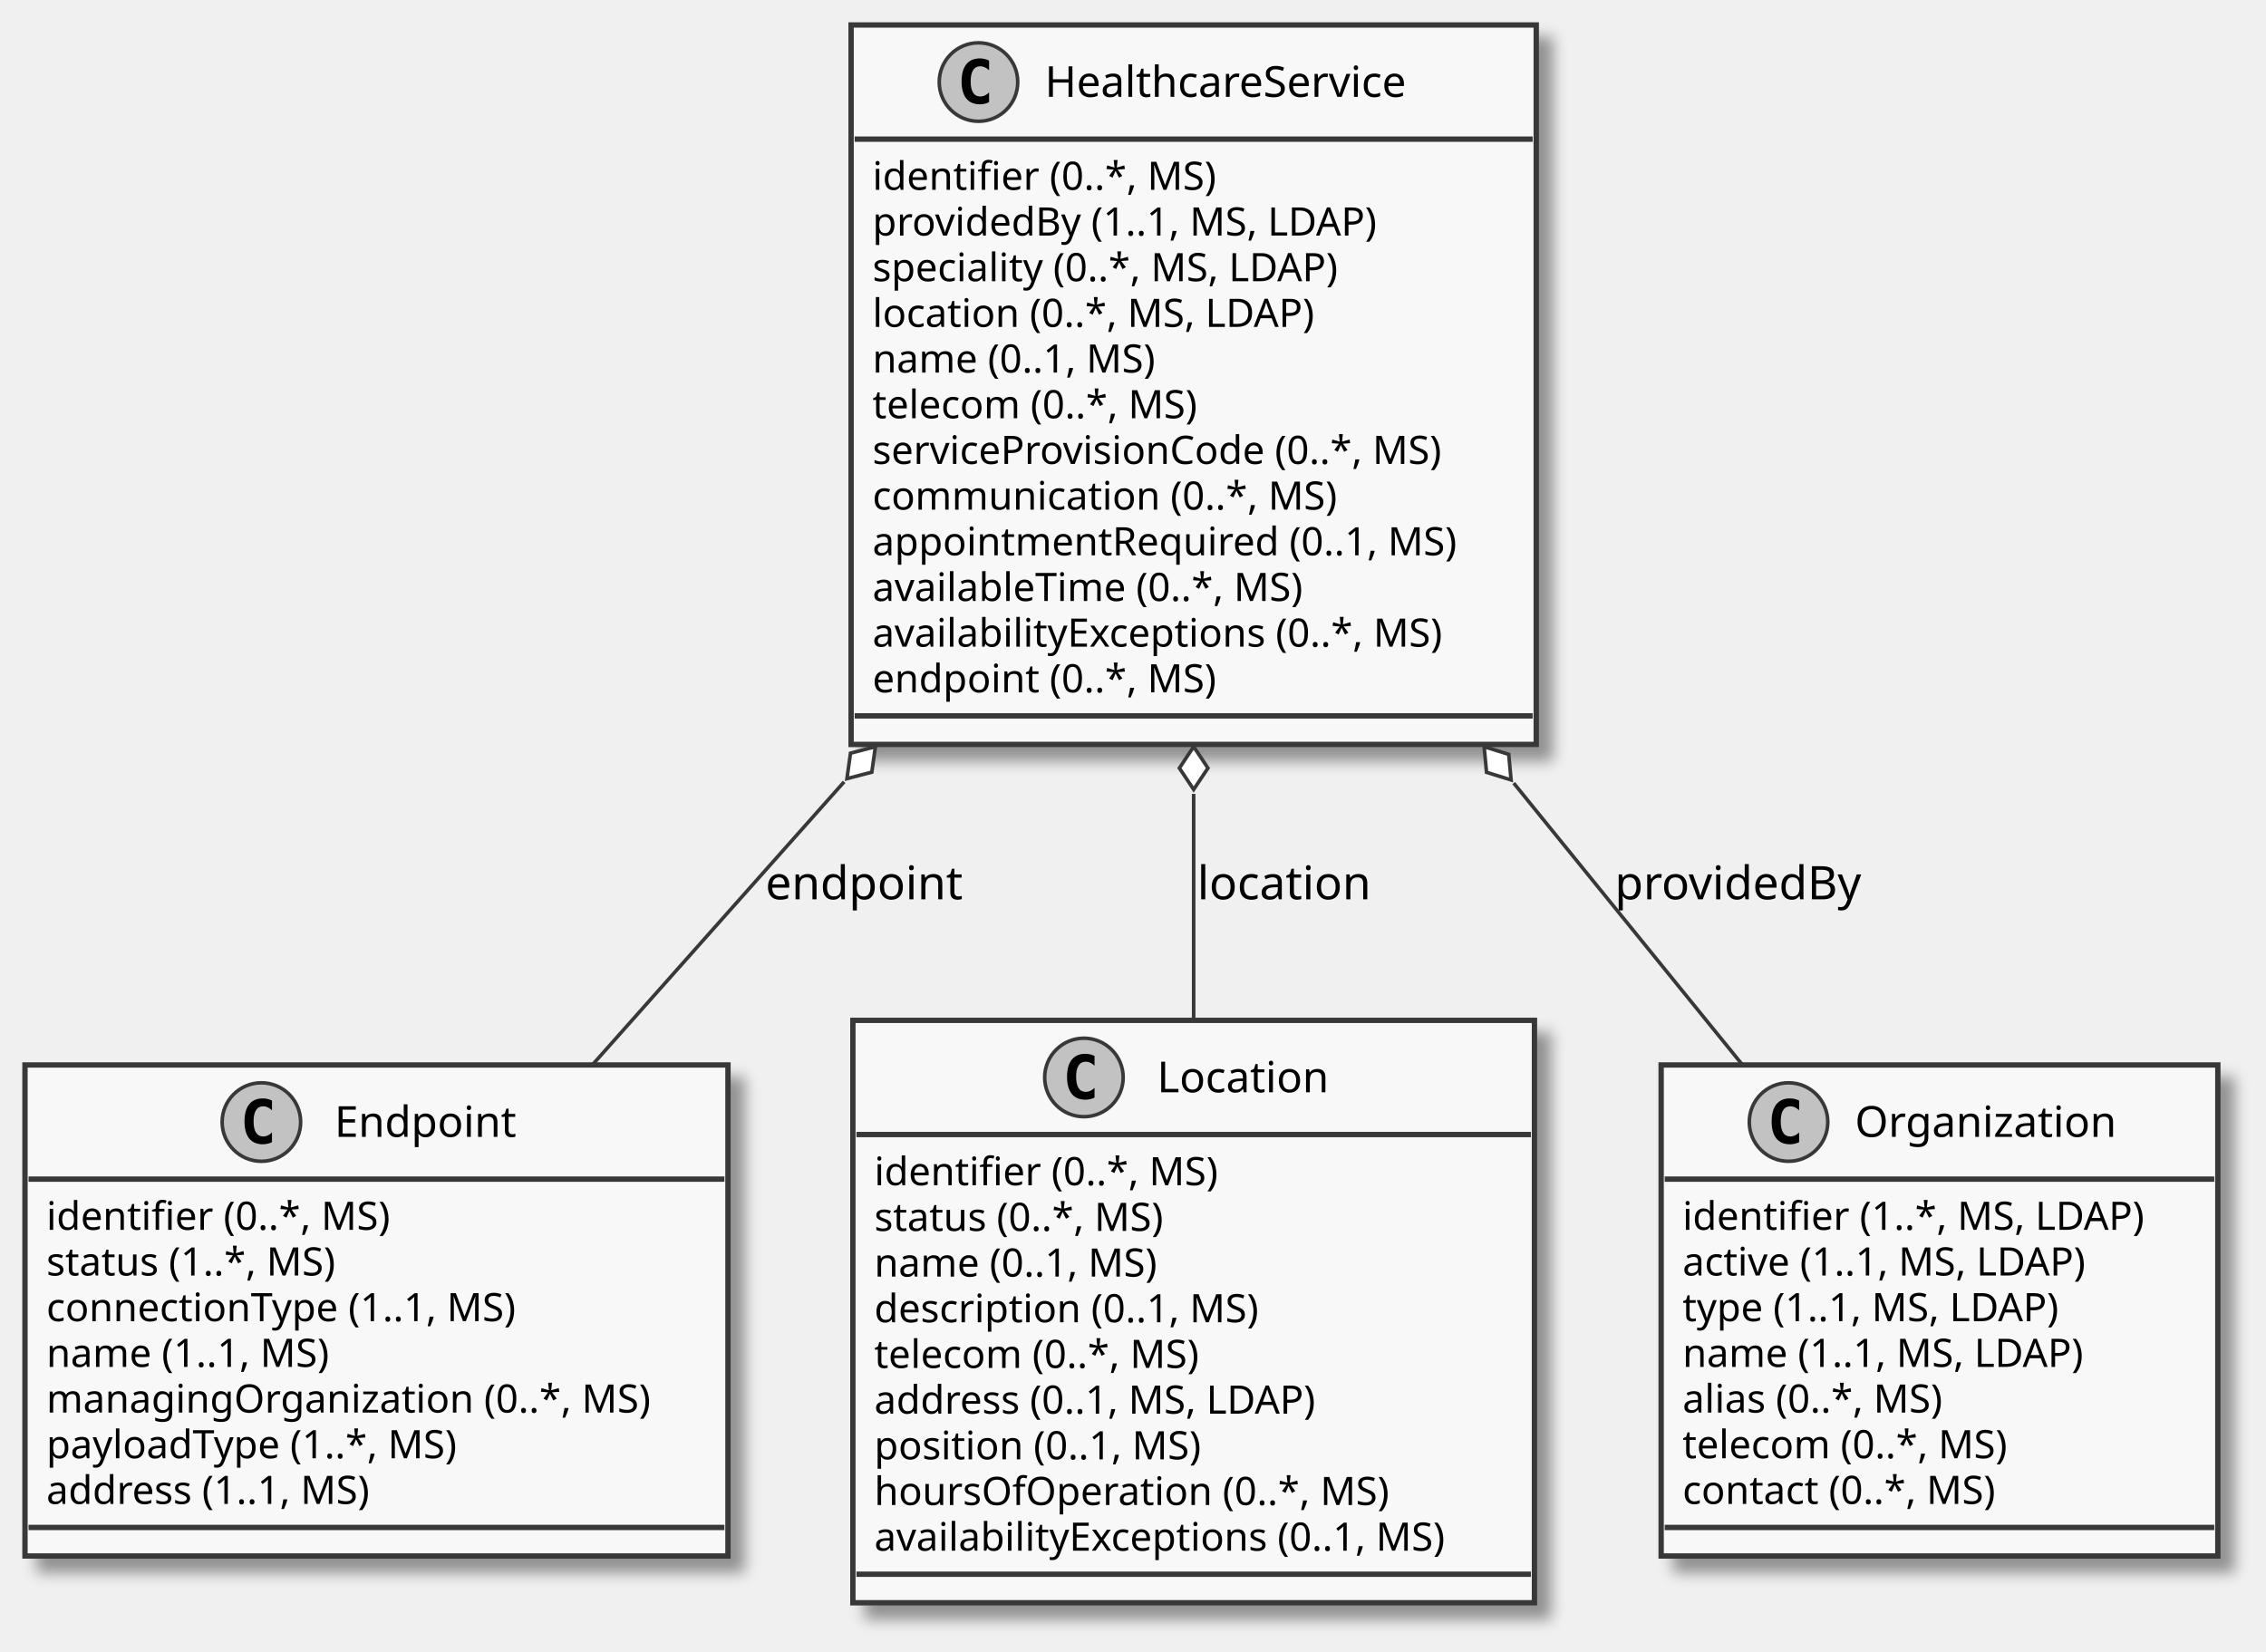
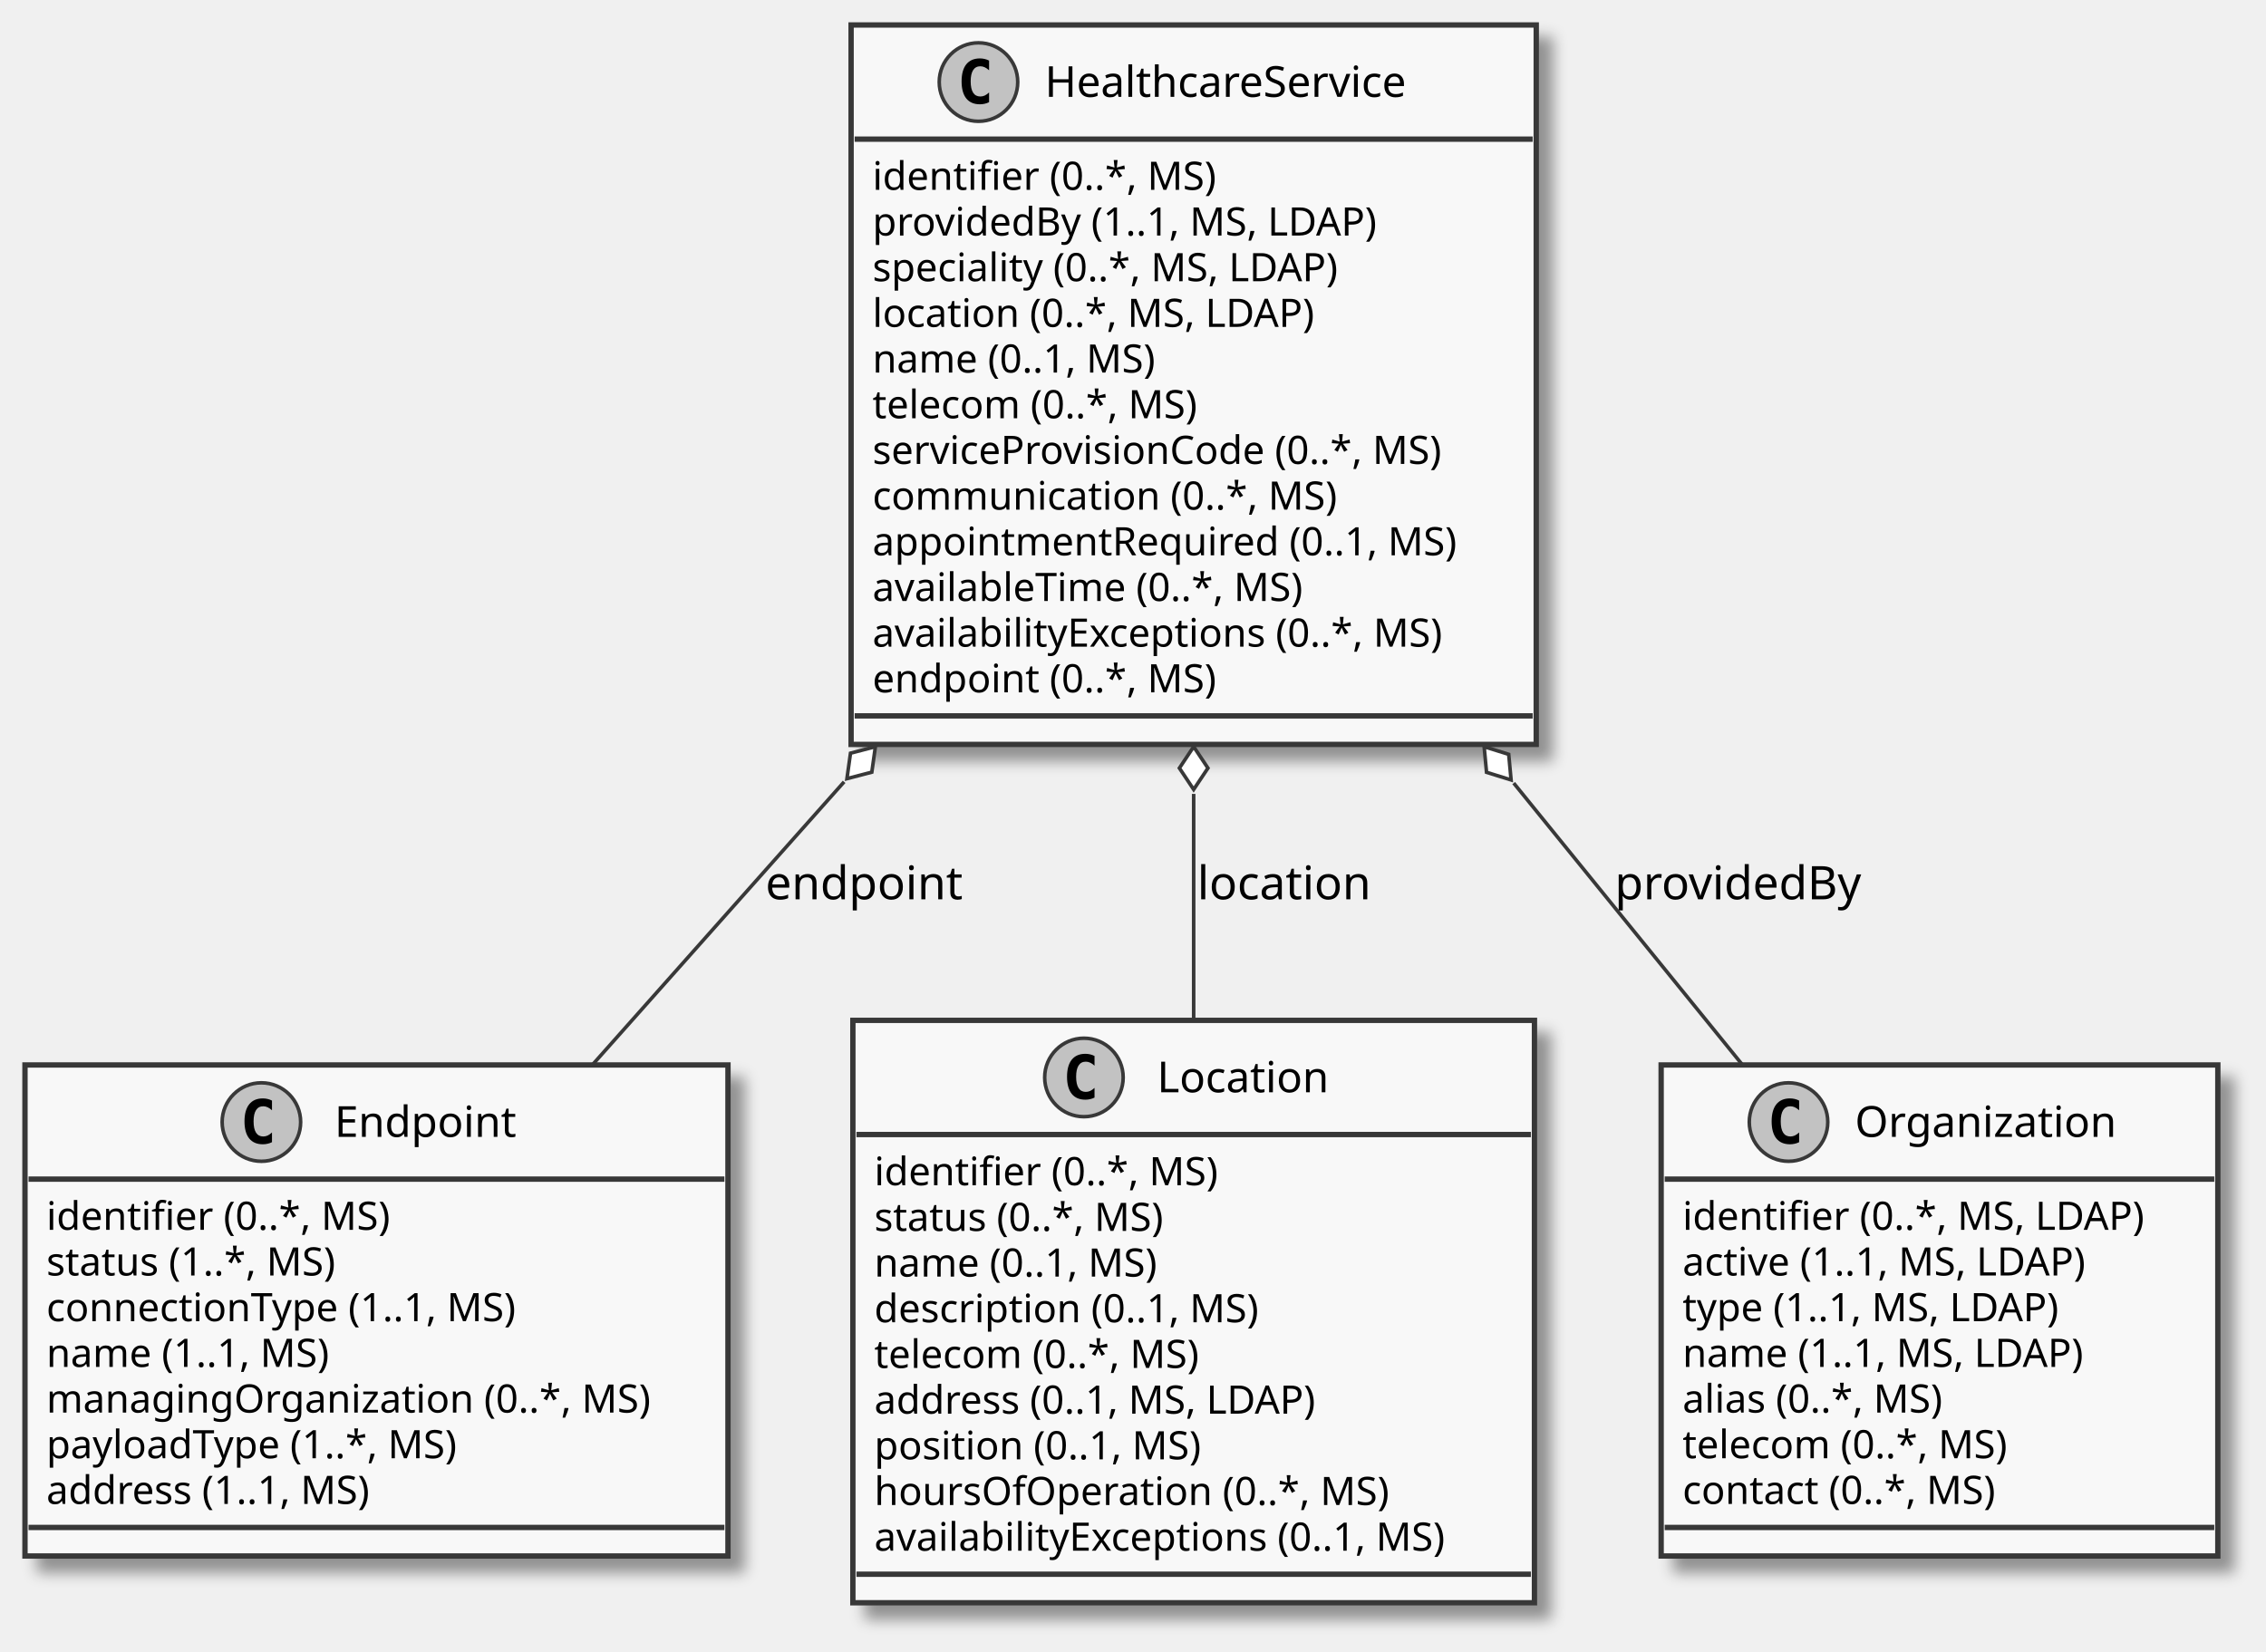
<svg xmlns="http://www.w3.org/2000/svg" contentScriptType="application/ecmascript" contentStyleType="text/css" height="463px" preserveAspectRatio="none" style="width:635px;height:463px;background:#FFFFFF;" version="1.1" viewBox="0 0 635 463" width="635px" zoomAndPan="magnify">
  <defs>
-     <filter height="300%" id="f1g4kf01iugobx" width="300%" x="-1" y="-1">
+     <filter height="300%" id="fdcbia0574er8" width="300%" x="-1" y="-1">
      <feGaussianBlur result="blurOut" stdDeviation="2.0" />
      <feColorMatrix in="blurOut" result="blurOut2" type="matrix" values="0 0 0 0 0 0 0 0 0 0 0 0 0 0 0 0 0 0 .4 0" />
      <feOffset dx="4.0" dy="4.0" in="blurOut2" result="blurOut3" />
      <feBlend in="SourceGraphic" in2="blurOut3" mode="normal" />
    </filter>
  </defs>
  <g>
-     <rect codeLine="2" fill="#F8F8F8" filter="url(#f1g4kf01iugobx)" height="201.656" id="HealthcareService" style="stroke:#383838;stroke-width:1.5;" width="192" x="238.5" y="7" />
+     <rect codeLine="2" fill="#F8F8F8" filter="url(#fdcbia0574er8)" height="201.656" id="HealthcareService" style="stroke:#383838;stroke-width:1.5;" width="192" x="238.5" y="7" />
    <ellipse cx="274.2" cy="23" fill="#C2C2C2" rx="11" ry="11" style="stroke:#383838;stroke-width:1.0;" />
    <path d="M277.169,28.641 Q276.591,28.938 275.95,29.078 Q275.309,29.234 274.606,29.234 Q272.106,29.234 270.778,27.594 Q269.466,25.938 269.466,22.812 Q269.466,19.688 270.778,18.031 Q272.106,16.375 274.606,16.375 Q275.309,16.375 275.95,16.531 Q276.606,16.688 277.169,16.984 L277.169,19.703 Q276.544,19.125 275.95,18.859 Q275.356,18.578 274.731,18.578 Q273.387,18.578 272.7,19.656 Q272.012,20.719 272.012,22.812 Q272.012,24.906 272.7,25.984 Q273.387,27.047 274.731,27.047 Q275.356,27.047 275.95,26.781 Q276.544,26.5 277.169,25.922 L277.169,28.641 Z " fill="#000000" />
    <text fill="#000000" font-family="sans-serif" font-size="12" lengthAdjust="spacing" textLength="114" x="292.8" y="27.154">HealthcareService</text>
    <line style="stroke:#383838;stroke-width:1.5;" x1="239.5" x2="429.5" y1="39" y2="39" />
    <text fill="#000000" font-family="sans-serif" font-size="11" lengthAdjust="spacing" textLength="108" x="244.5" y="53.21">identifier (0..*, MS)</text>
    <text fill="#000000" font-family="sans-serif" font-size="11" lengthAdjust="spacing" textLength="158" x="244.5" y="66.015">providedBy (1..1, MS, LDAP)</text>
    <text fill="#000000" font-family="sans-serif" font-size="11" lengthAdjust="spacing" textLength="147" x="244.5" y="78.82">speciality (0..*, MS, LDAP)</text>
    <text fill="#000000" font-family="sans-serif" font-size="11" lengthAdjust="spacing" textLength="138" x="244.5" y="91.624">location (0..*, MS, LDAP)</text>
    <text fill="#000000" font-family="sans-serif" font-size="11" lengthAdjust="spacing" textLength="91" x="244.5" y="104.429">name (0..1, MS)</text>
    <text fill="#000000" font-family="sans-serif" font-size="11" lengthAdjust="spacing" textLength="103" x="244.5" y="117.234">telecom (0..*, MS)</text>
    <text fill="#000000" font-family="sans-serif" font-size="11" lengthAdjust="spacing" textLength="180" x="244.5" y="130.039">serviceProvisionCode (0..*, MS)</text>
    <text fill="#000000" font-family="sans-serif" font-size="11" lengthAdjust="spacing" textLength="144" x="244.5" y="142.843">communication (0..*, MS)</text>
    <text fill="#000000" font-family="sans-serif" font-size="11" lengthAdjust="spacing" textLength="180" x="244.5" y="155.648">appointmentRequired (0..1, MS)</text>
    <text fill="#000000" font-family="sans-serif" font-size="11" lengthAdjust="spacing" textLength="136" x="244.5" y="168.453">availableTime (0..*, MS)</text>
    <text fill="#000000" font-family="sans-serif" font-size="11" lengthAdjust="spacing" textLength="178" x="244.5" y="181.257">availabilityExceptions (0..*, MS)</text>
    <text fill="#000000" font-family="sans-serif" font-size="11" lengthAdjust="spacing" textLength="107" x="244.5" y="194.062">endpoint (0..*, MS)</text>
    <line style="stroke:#383838;stroke-width:1.5;" x1="239.5" x2="429.5" y1="200.656" y2="200.656" />
-     <rect codeLine="16" fill="#F8F8F8" filter="url(#f1g4kf01iugobx)" height="137.633" id="Endpoint" style="stroke:#383838;stroke-width:1.5;" width="197" x="7" y="298.5" />
+     <rect codeLine="16" fill="#F8F8F8" filter="url(#fdcbia0574er8)" height="137.633" id="Endpoint" style="stroke:#383838;stroke-width:1.5;" width="197" x="7" y="298.5" />
    <ellipse cx="73.25" cy="314.5" fill="#C2C2C2" rx="11" ry="11" style="stroke:#383838;stroke-width:1.0;" />
    <path d="M76.219,320.141 Q75.641,320.438 75,320.578 Q74.359,320.734 73.656,320.734 Q71.156,320.734 69.828,319.094 Q68.516,317.438 68.516,314.312 Q68.516,311.188 69.828,309.531 Q71.156,307.875 73.656,307.875 Q74.359,307.875 75,308.031 Q75.656,308.188 76.219,308.484 L76.219,311.203 Q75.594,310.625 75,310.359 Q74.406,310.078 73.781,310.078 Q72.438,310.078 71.75,311.156 Q71.062,312.219 71.062,314.312 Q71.062,316.406 71.75,317.484 Q72.438,318.547 73.781,318.547 Q74.406,318.547 75,318.281 Q75.594,318 76.219,317.422 L76.219,320.141 Z " fill="#000000" />
    <text fill="#000000" font-family="sans-serif" font-size="12" lengthAdjust="spacing" textLength="56" x="93.75" y="318.654">Endpoint</text>
    <line style="stroke:#383838;stroke-width:1.5;" x1="8" x2="203" y1="330.5" y2="330.5" />
    <text fill="#000000" font-family="sans-serif" font-size="11" lengthAdjust="spacing" textLength="108" x="13" y="344.71">identifier (0..*, MS)</text>
    <text fill="#000000" font-family="sans-serif" font-size="11" lengthAdjust="spacing" textLength="94" x="13" y="357.515">status (1..*, MS)</text>
    <text fill="#000000" font-family="sans-serif" font-size="11" lengthAdjust="spacing" textLength="147" x="13" y="370.32">connectionType (1..1, MS)</text>
    <text fill="#000000" font-family="sans-serif" font-size="11" lengthAdjust="spacing" textLength="91" x="13" y="383.125">name (1..1, MS)</text>
    <text fill="#000000" font-family="sans-serif" font-size="11" lengthAdjust="spacing" textLength="185" x="13" y="395.929">managingOrganization (0..*, MS)</text>
    <text fill="#000000" font-family="sans-serif" font-size="11" lengthAdjust="spacing" textLength="129" x="13" y="408.734">payloadType (1..*, MS)</text>
    <text fill="#000000" font-family="sans-serif" font-size="11" lengthAdjust="spacing" textLength="106" x="13" y="421.539">address (1..1, MS)</text>
    <line style="stroke:#383838;stroke-width:1.5;" x1="8" x2="203" y1="428.133" y2="428.133" />
-     <rect codeLine="25" fill="#F8F8F8" filter="url(#f1g4kf01iugobx)" height="163.242" id="Location" style="stroke:#383838;stroke-width:1.5;" width="191" x="239" y="286" />
+     <rect codeLine="25" fill="#F8F8F8" filter="url(#fdcbia0574er8)" height="163.242" id="Location" style="stroke:#383838;stroke-width:1.5;" width="191" x="239" y="286" />
    <ellipse cx="303.75" cy="302" fill="#C2C2C2" rx="11" ry="11" style="stroke:#383838;stroke-width:1.0;" />
    <path d="M306.719,307.641 Q306.141,307.938 305.5,308.078 Q304.859,308.234 304.156,308.234 Q301.656,308.234 300.328,306.594 Q299.016,304.938 299.016,301.812 Q299.016,298.688 300.328,297.031 Q301.656,295.375 304.156,295.375 Q304.859,295.375 305.5,295.531 Q306.156,295.688 306.719,295.984 L306.719,298.703 Q306.094,298.125 305.5,297.859 Q304.906,297.578 304.281,297.578 Q302.938,297.578 302.25,298.656 Q301.562,299.719 301.562,301.812 Q301.562,303.906 302.25,304.984 Q302.938,306.047 304.281,306.047 Q304.906,306.047 305.5,305.781 Q306.094,305.5 306.719,304.922 L306.719,307.641 Z " fill="#000000" />
    <text fill="#000000" font-family="sans-serif" font-size="12" lengthAdjust="spacing" textLength="53" x="324.25" y="306.154">Location</text>
    <line style="stroke:#383838;stroke-width:1.5;" x1="240" x2="429" y1="318" y2="318" />
    <text fill="#000000" font-family="sans-serif" font-size="11" lengthAdjust="spacing" textLength="108" x="245" y="332.21">identifier (0..*, MS)</text>
    <text fill="#000000" font-family="sans-serif" font-size="11" lengthAdjust="spacing" textLength="94" x="245" y="345.015">status (0..*, MS)</text>
    <text fill="#000000" font-family="sans-serif" font-size="11" lengthAdjust="spacing" textLength="91" x="245" y="357.82">name (0..1, MS)</text>
    <text fill="#000000" font-family="sans-serif" font-size="11" lengthAdjust="spacing" textLength="122" x="245" y="370.625">description (0..1, MS)</text>
    <text fill="#000000" font-family="sans-serif" font-size="11" lengthAdjust="spacing" textLength="103" x="245" y="383.429">telecom (0..*, MS)</text>
    <text fill="#000000" font-family="sans-serif" font-size="11" lengthAdjust="spacing" textLength="142" x="245" y="396.234">address (0..1, MS, LDAP)</text>
    <text fill="#000000" font-family="sans-serif" font-size="11" lengthAdjust="spacing" textLength="104" x="245" y="409.039">position (0..1, MS)</text>
    <text fill="#000000" font-family="sans-serif" font-size="11" lengthAdjust="spacing" textLength="160" x="245" y="421.843">hoursOfOperation (0..*, MS)</text>
    <text fill="#000000" font-family="sans-serif" font-size="11" lengthAdjust="spacing" textLength="179" x="245" y="434.648">availabilityExceptions (0..1, MS)</text>
    <line style="stroke:#383838;stroke-width:1.5;" x1="240" x2="429" y1="441.242" y2="441.242" />
-     <rect codeLine="36" fill="#F8F8F8" filter="url(#f1g4kf01iugobx)" height="137.633" id="Organization" style="stroke:#383838;stroke-width:1.5;" width="156" x="465.5" y="298.5" />
+     <rect codeLine="36" fill="#F8F8F8" filter="url(#fdcbia0574er8)" height="137.633" id="Organization" style="stroke:#383838;stroke-width:1.5;" width="156" x="465.5" y="298.5" />
    <ellipse cx="501.2" cy="314.5" fill="#C2C2C2" rx="11" ry="11" style="stroke:#383838;stroke-width:1.0;" />
    <path d="M504.169,320.141 Q503.591,320.438 502.95,320.578 Q502.309,320.734 501.606,320.734 Q499.106,320.734 497.778,319.094 Q496.466,317.438 496.466,314.312 Q496.466,311.188 497.778,309.531 Q499.106,307.875 501.606,307.875 Q502.309,307.875 502.95,308.031 Q503.606,308.188 504.169,308.484 L504.169,311.203 Q503.544,310.625 502.95,310.359 Q502.356,310.078 501.731,310.078 Q500.387,310.078 499.7,311.156 Q499.012,312.219 499.012,314.312 Q499.012,316.406 499.7,317.484 Q500.387,318.547 501.731,318.547 Q502.356,318.547 502.95,318.281 Q503.544,318 504.169,317.422 L504.169,320.141 Z " fill="#000000" />
    <text fill="#000000" font-family="sans-serif" font-size="12" lengthAdjust="spacing" textLength="78" x="519.8" y="318.654">Organization</text>
    <line style="stroke:#383838;stroke-width:1.5;" x1="466.5" x2="620.5" y1="330.5" y2="330.5" />
-     <text fill="#000000" font-family="sans-serif" font-size="11" lengthAdjust="spacing" textLength="144" x="471.5" y="344.71">identifier (1..*, MS, LDAP)</text>
+     <text fill="#000000" font-family="sans-serif" font-size="11" lengthAdjust="spacing" textLength="144" x="471.5" y="344.71">identifier (0..*, MS, LDAP)</text>
    <text fill="#000000" font-family="sans-serif" font-size="11" lengthAdjust="spacing" textLength="128" x="471.5" y="357.515">active (1..1, MS, LDAP)</text>
    <text fill="#000000" font-family="sans-serif" font-size="11" lengthAdjust="spacing" textLength="119" x="471.5" y="370.32">type (1..1, MS, LDAP)</text>
    <text fill="#000000" font-family="sans-serif" font-size="11" lengthAdjust="spacing" textLength="127" x="471.5" y="383.125">name (1..1, MS, LDAP)</text>
    <text fill="#000000" font-family="sans-serif" font-size="11" lengthAdjust="spacing" textLength="85" x="471.5" y="395.929">alias (0..*, MS)</text>
    <text fill="#000000" font-family="sans-serif" font-size="11" lengthAdjust="spacing" textLength="103" x="471.5" y="408.734">telecom (0..*, MS)</text>
    <text fill="#000000" font-family="sans-serif" font-size="11" lengthAdjust="spacing" textLength="99" x="471.5" y="421.539">contact (0..*, MS)</text>
    <line style="stroke:#383838;stroke-width:1.5;" x1="466.5" x2="620.5" y1="428.133" y2="428.133" />
    <path codeLine="46" d="M424.18,219.49 C445.91,246.27 468.51,274.11 488.13,298.28 " fill="none" id="HealthcareService-backto-Organization" style="stroke:#383838;stroke-width:1.0;" />
    <polygon fill="#FFFFFF" points="415.9,209.29,416.57,216.47,423.456,218.613,422.785,211.433,415.9,209.29" style="stroke:#383838;stroke-width:1.0;" />
    <text fill="#000000" font-family="sans-serif" font-size="13" lengthAdjust="spacing" textLength="71" x="452.5" y="252.067">providedBy</text>
    <path codeLine="47" d="M236.55,219.14 C212.65,246.02 187.76,274.01 166.17,298.28 " fill="none" id="HealthcareService-backto-Endpoint" style="stroke:#383838;stroke-width:1.0;" />
    <polygon fill="#FFFFFF" points="245.31,209.29,238.333,211.114,237.333,218.255,244.31,216.431,245.31,209.29" style="stroke:#383838;stroke-width:1.0;" />
    <text fill="#000000" font-family="sans-serif" font-size="13" lengthAdjust="spacing" textLength="56" x="214.5" y="252.067">endpoint</text>
    <path codeLine="48" d="M334.5,222.52 C334.5,243.91 334.5,265.86 334.5,285.99 " fill="none" id="HealthcareService-backto-Location" style="stroke:#383838;stroke-width:1.0;" />
    <polygon fill="#FFFFFF" points="334.5,209.29,330.5,215.29,334.5,221.29,338.5,215.29,334.5,209.29" style="stroke:#383838;stroke-width:1.0;" />
    <text fill="#000000" font-family="sans-serif" font-size="13" lengthAdjust="spacing" textLength="50" x="335.5" y="252.067">location</text>
  </g>
</svg>
